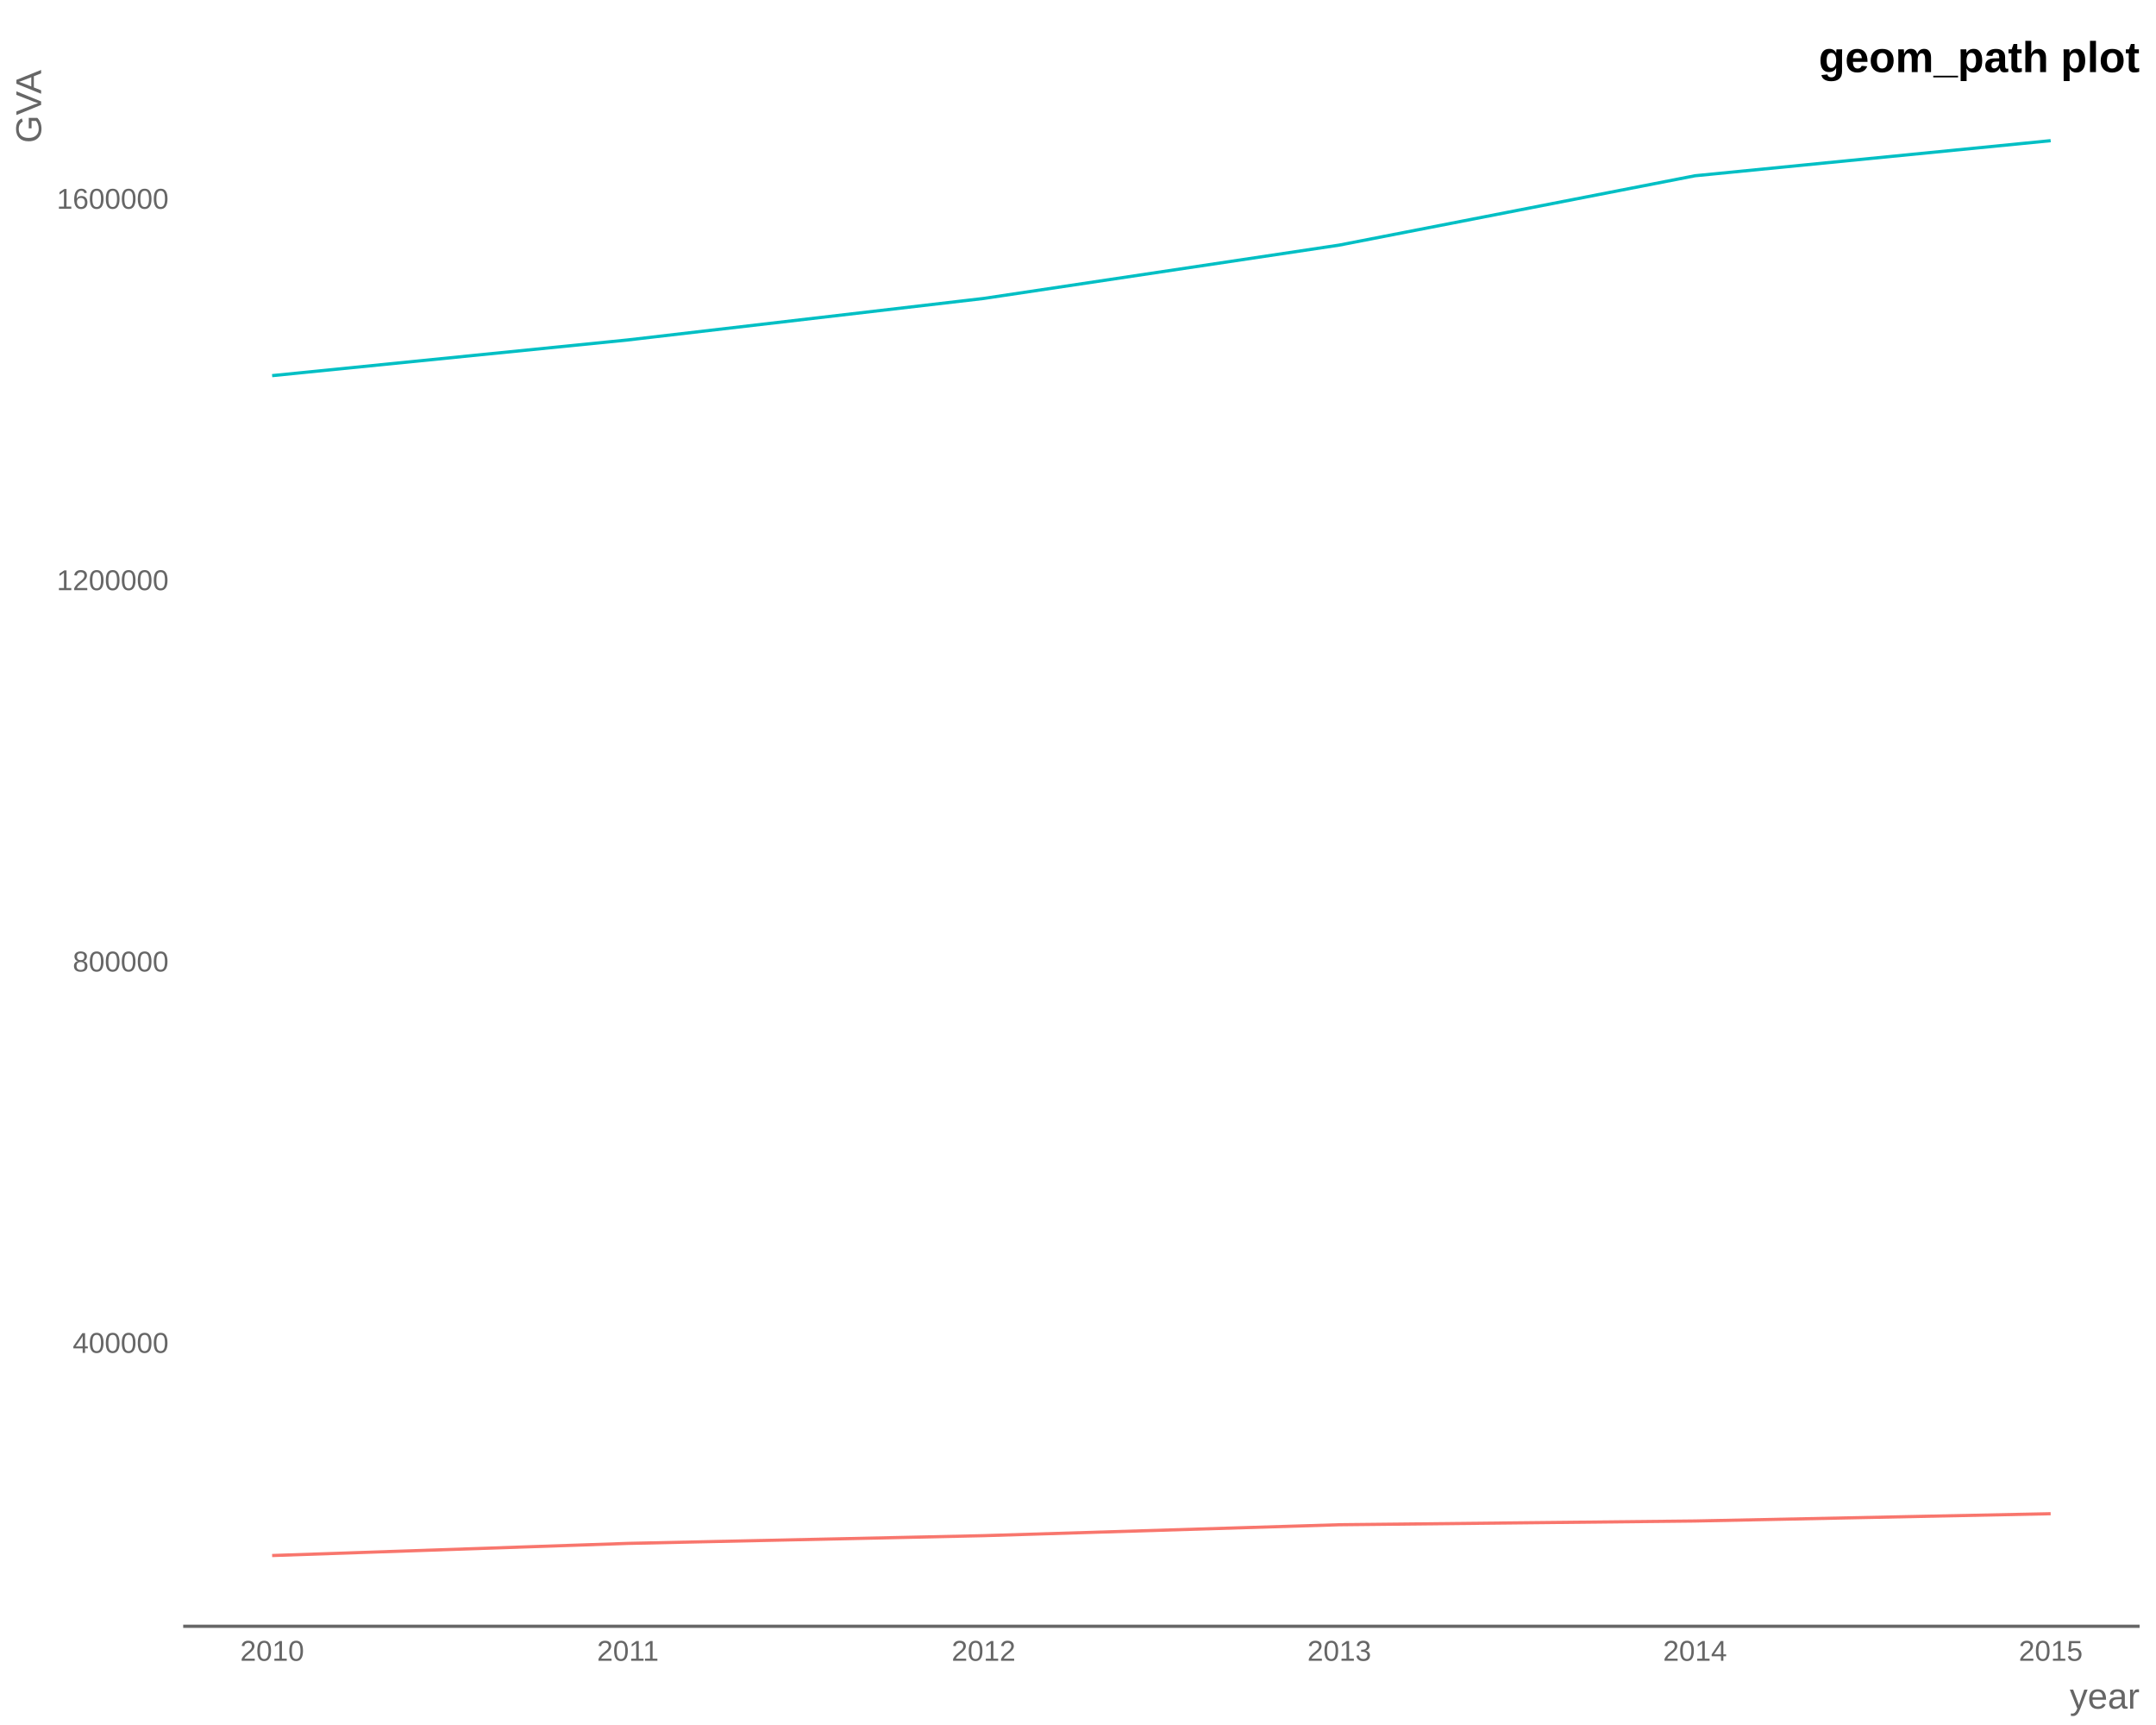
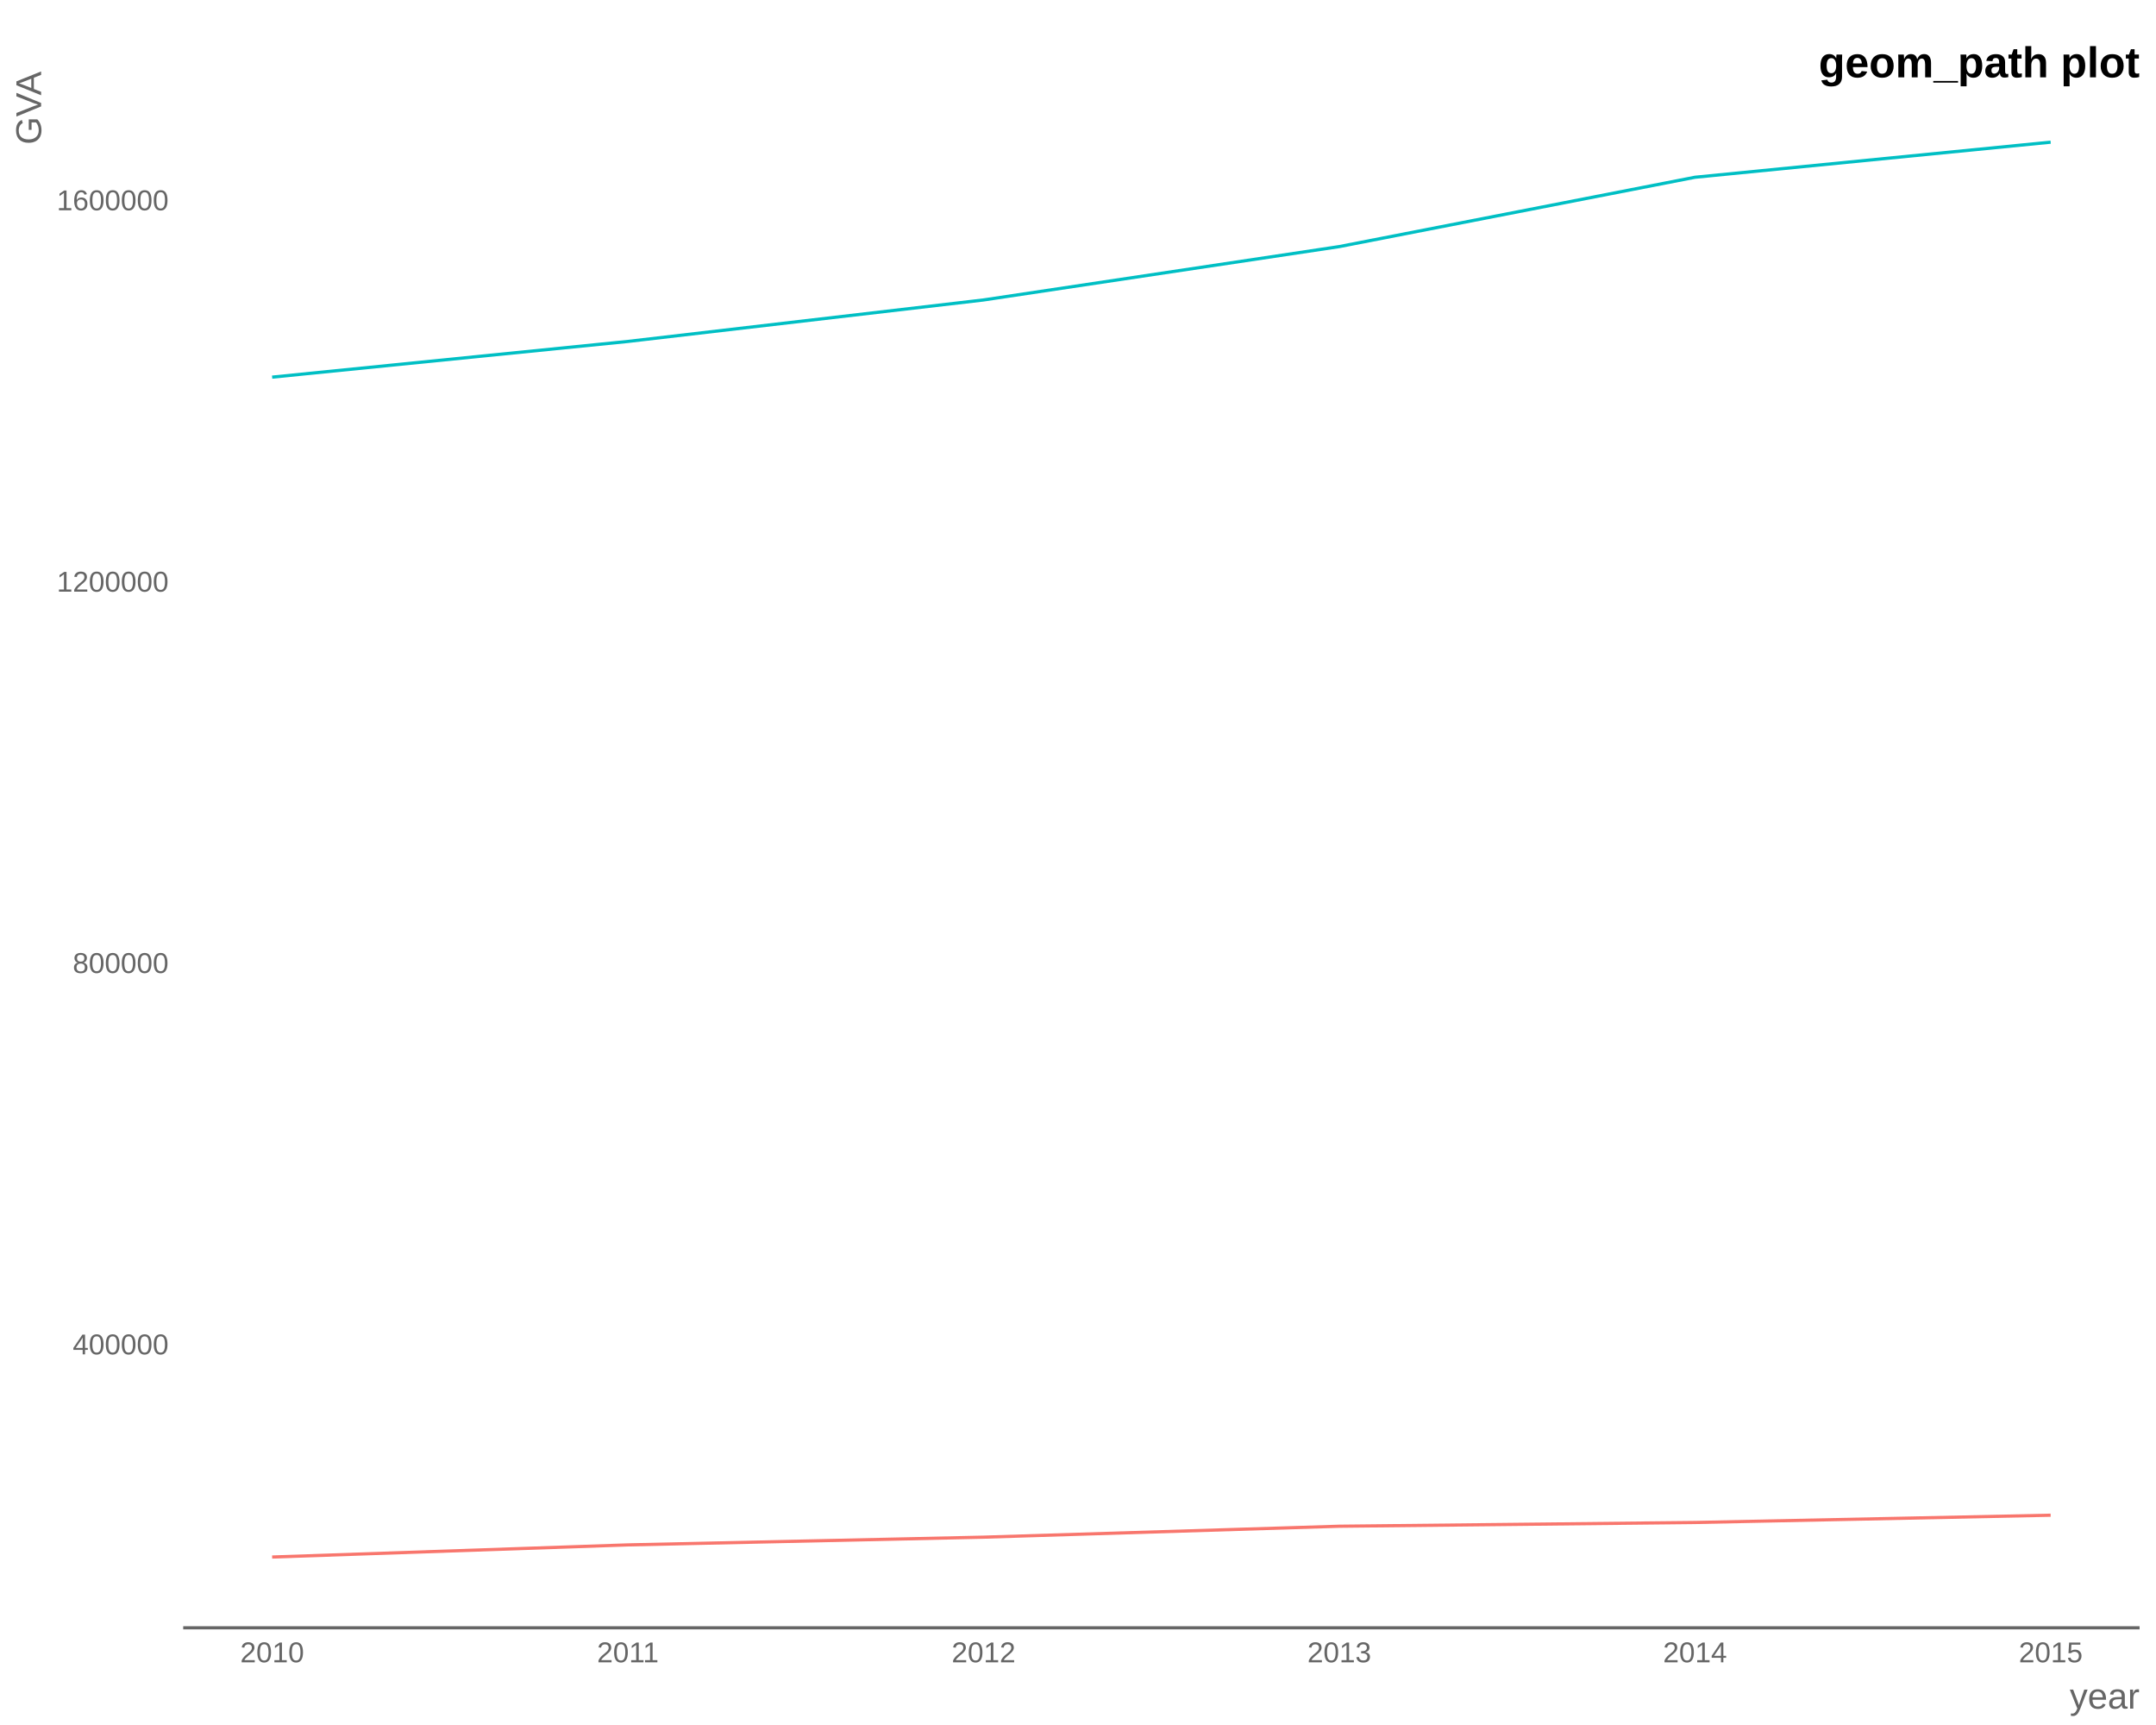
<svg xmlns="http://www.w3.org/2000/svg" viewBox="0 0 720.00 576.00">
  <defs>
    <style type="text/css">
    line, polyline, polygon, path, rect, circle {
      fill: none;
      stroke: #000000;
      stroke-linecap: round;
      stroke-linejoin: round;
      stroke-miterlimit: 10.00;
    }
  </style>
  </defs>
  <rect width="100%" height="100%" style="stroke: none; fill: #FFFFFF;" />
  <rect x="0.00" y="0.00" width="720.00" height="576.00" style="stroke-width: 1.07; stroke: #FFFFFF; fill: #FFFFFF;" />
  <defs>
-     <clipPath id="cpNjEuMTh8NzE0LjUyfDU0My4wNHwyMy4zNQ==">
-       <rect x="61.18" y="23.35" width="653.34" height="519.69" />
+     <clipPath id="cpNjEuMTh8NzE0LjUyfDU0My41NHwyMy44NQ==">
+       <rect x="61.18" y="23.85" width="653.34" height="519.69" />
    </clipPath>
  </defs>
-   <polyline points="90.88,519.41 209.67,515.36 328.46,512.78 447.25,509.13 566.03,507.88 684.82,505.45 " style="stroke-width: 1.07; stroke: #F8766D; stroke-linecap: butt;" clip-path="url(#cpNjEuMTh8NzE0LjUyfDU0My4wNHwyMy4zNQ==)" />
-   <polyline points="90.88,125.43 209.67,113.51 328.46,99.66 447.25,81.84 566.03,58.69 684.82,46.97 " style="stroke-width: 1.07; stroke: #00BFC4; stroke-linecap: butt;" clip-path="url(#cpNjEuMTh8NzE0LjUyfDU0My4wNHwyMy4zNQ==)" />
+   <polyline points="90.88,519.91 209.67,515.86 328.46,513.28 447.25,509.63 566.03,508.38 684.82,505.95 " style="stroke-width: 1.07; stroke: #F8766D; stroke-linecap: butt;" clip-path="url(#cpNjEuMTh8NzE0LjUyfDU0My41NHwyMy44NQ==)" />
+   <polyline points="90.88,125.93 209.67,114.01 328.46,100.16 447.25,82.34 566.03,59.19 684.82,47.47 " style="stroke-width: 1.07; stroke: #00BFC4; stroke-linecap: butt;" clip-path="url(#cpNjEuMTh8NzE0LjUyfDU0My41NHwyMy44NQ==)" />
  <defs>
    <clipPath id="cpMC4wMHw3MjAuMDB8NTc2LjAwfDAuMDA=">
      <rect x="0.00" y="0.00" width="720.00" height="576.00" />
    </clipPath>
  </defs>
-   <polyline points="61.18,543.04 61.18,23.35 " style="stroke-width: 1.07; stroke: #FFFFFF; stroke-linecap: butt;" clip-path="url(#cpMC4wMHw3MjAuMDB8NTc2LjAwfDAuMDA=)" />
+   <polyline points="61.18,543.54 61.18,23.85 " style="stroke-width: 1.07; stroke: #FFFFFF; stroke-linecap: butt;" clip-path="url(#cpMC4wMHw3MjAuMDB8NTc2LjAwfDAuMDA=)" />
  <g clip-path="url(#cpMC4wMHw3MjAuMDB8NTc2LjAwfDAuMDA=)">
-     <text x="24.28" y="451.74" style="font-size: 9.60px; fill: #666666; font-family: Liberation Sans;" textLength="31.97px" lengthAdjust="spacingAndGlyphs">400000</text>
+     <text x="24.28" y="452.24" style="font-size: 9.60px; fill: #666666; font-family: Liberation Sans;" textLength="31.97px" lengthAdjust="spacingAndGlyphs">400000</text>
  </g>
  <g clip-path="url(#cpMC4wMHw3MjAuMDB8NTc2LjAwfDAuMDA=)">
-     <text x="24.28" y="324.40" style="font-size: 9.60px; fill: #666666; font-family: Liberation Sans;" textLength="31.97px" lengthAdjust="spacingAndGlyphs">800000</text>
+     <text x="24.28" y="324.90" style="font-size: 9.60px; fill: #666666; font-family: Liberation Sans;" textLength="31.97px" lengthAdjust="spacingAndGlyphs">800000</text>
  </g>
  <g clip-path="url(#cpMC4wMHw3MjAuMDB8NTc2LjAwfDAuMDA=)">
-     <text x="18.95" y="197.06" style="font-size: 9.60px; fill: #666666; font-family: Liberation Sans;" textLength="37.30px" lengthAdjust="spacingAndGlyphs">1200000</text>
+     <text x="18.95" y="197.56" style="font-size: 9.60px; fill: #666666; font-family: Liberation Sans;" textLength="37.30px" lengthAdjust="spacingAndGlyphs">1200000</text>
  </g>
  <g clip-path="url(#cpMC4wMHw3MjAuMDB8NTc2LjAwfDAuMDA=)">
-     <text x="18.95" y="69.71" style="font-size: 9.60px; fill: #666666; font-family: Liberation Sans;" textLength="37.30px" lengthAdjust="spacingAndGlyphs">1600000</text>
+     <text x="18.95" y="70.21" style="font-size: 9.60px; fill: #666666; font-family: Liberation Sans;" textLength="37.30px" lengthAdjust="spacingAndGlyphs">1600000</text>
  </g>
-   <polyline points="61.18,543.04 714.52,543.04 " style="stroke-width: 1.07; stroke: #666666; stroke-linecap: butt;" clip-path="url(#cpMC4wMHw3MjAuMDB8NTc2LjAwfDAuMDA=)" />
+   <polyline points="61.18,543.54 714.52,543.54 " style="stroke-width: 1.07; stroke: #666666; stroke-linecap: butt;" clip-path="url(#cpMC4wMHw3MjAuMDB8NTc2LjAwfDAuMDA=)" />
  <g clip-path="url(#cpMC4wMHw3MjAuMDB8NTc2LjAwfDAuMDA=)">
-     <text x="80.22" y="554.56" style="font-size: 9.60px; fill: #666666; font-family: Liberation Sans;" textLength="21.31px" lengthAdjust="spacingAndGlyphs">2010</text>
+     <text x="80.22" y="555.06" style="font-size: 9.60px; fill: #666666; font-family: Liberation Sans;" textLength="21.31px" lengthAdjust="spacingAndGlyphs">2010</text>
  </g>
  <g clip-path="url(#cpMC4wMHw3MjAuMDB8NTc2LjAwfDAuMDA=)">
-     <text x="199.37" y="554.56" style="font-size: 9.60px; fill: #666666; font-family: Liberation Sans;" textLength="20.59px" lengthAdjust="spacingAndGlyphs">2011</text>
+     <text x="199.37" y="555.06" style="font-size: 9.60px; fill: #666666; font-family: Liberation Sans;" textLength="20.59px" lengthAdjust="spacingAndGlyphs">2011</text>
  </g>
  <g clip-path="url(#cpMC4wMHw3MjAuMDB8NTc2LjAwfDAuMDA=)">
-     <text x="317.80" y="554.56" style="font-size: 9.60px; fill: #666666; font-family: Liberation Sans;" textLength="21.31px" lengthAdjust="spacingAndGlyphs">2012</text>
+     <text x="317.80" y="555.06" style="font-size: 9.60px; fill: #666666; font-family: Liberation Sans;" textLength="21.31px" lengthAdjust="spacingAndGlyphs">2012</text>
  </g>
  <g clip-path="url(#cpMC4wMHw3MjAuMDB8NTc2LjAwfDAuMDA=)">
-     <text x="436.59" y="554.56" style="font-size: 9.60px; fill: #666666; font-family: Liberation Sans;" textLength="21.31px" lengthAdjust="spacingAndGlyphs">2013</text>
+     <text x="436.59" y="555.06" style="font-size: 9.60px; fill: #666666; font-family: Liberation Sans;" textLength="21.31px" lengthAdjust="spacingAndGlyphs">2013</text>
  </g>
  <g clip-path="url(#cpMC4wMHw3MjAuMDB8NTc2LjAwfDAuMDA=)">
-     <text x="555.38" y="554.56" style="font-size: 9.60px; fill: #666666; font-family: Liberation Sans;" textLength="21.31px" lengthAdjust="spacingAndGlyphs">2014</text>
+     <text x="555.38" y="555.06" style="font-size: 9.60px; fill: #666666; font-family: Liberation Sans;" textLength="21.31px" lengthAdjust="spacingAndGlyphs">2014</text>
  </g>
  <g clip-path="url(#cpMC4wMHw3MjAuMDB8NTc2LjAwfDAuMDA=)">
-     <text x="674.17" y="554.56" style="font-size: 9.60px; fill: #666666; font-family: Liberation Sans;" textLength="21.31px" lengthAdjust="spacingAndGlyphs">2015</text>
+     <text x="674.17" y="555.06" style="font-size: 9.60px; fill: #666666; font-family: Liberation Sans;" textLength="21.31px" lengthAdjust="spacingAndGlyphs">2015</text>
  </g>
  <g clip-path="url(#cpMC4wMHw3MjAuMDB8NTc2LjAwfDAuMDA=)">
    <text x="691.18" y="570.52" style="font-size: 12.00px; fill: #666666; font-family: Liberation Sans;" textLength="23.34px" lengthAdjust="spacingAndGlyphs">year</text>
  </g>
  <g clip-path="url(#cpMC4wMHw3MjAuMDB8NTc2LjAwfDAuMDA=)">
-     <text transform="translate(13.73,47.79) rotate(-90)" style="font-size: 12.00px; fill: #666666; font-family: Liberation Sans;" textLength="24.44px" lengthAdjust="spacingAndGlyphs">GVA</text>
+     <text transform="translate(13.73,48.29) rotate(-90)" style="font-size: 12.00px; fill: #666666; font-family: Liberation Sans;" textLength="24.44px" lengthAdjust="spacingAndGlyphs">GVA</text>
  </g>
  <g clip-path="url(#cpMC4wMHw3MjAuMDB8NTc2LjAwfDAuMDA=)">
-     <text x="607.35" y="24.08" style="font-size: 14.40px; font-weight: bold; font-family: Liberation Sans;" textLength="107.17px" lengthAdjust="spacingAndGlyphs">geom_path plot</text>
+     <text x="607.35" y="25.83" style="font-size: 14.40px; font-weight: bold; font-family: Liberation Sans;" textLength="107.17px" lengthAdjust="spacingAndGlyphs">geom_path plot</text>
  </g>
</svg>
